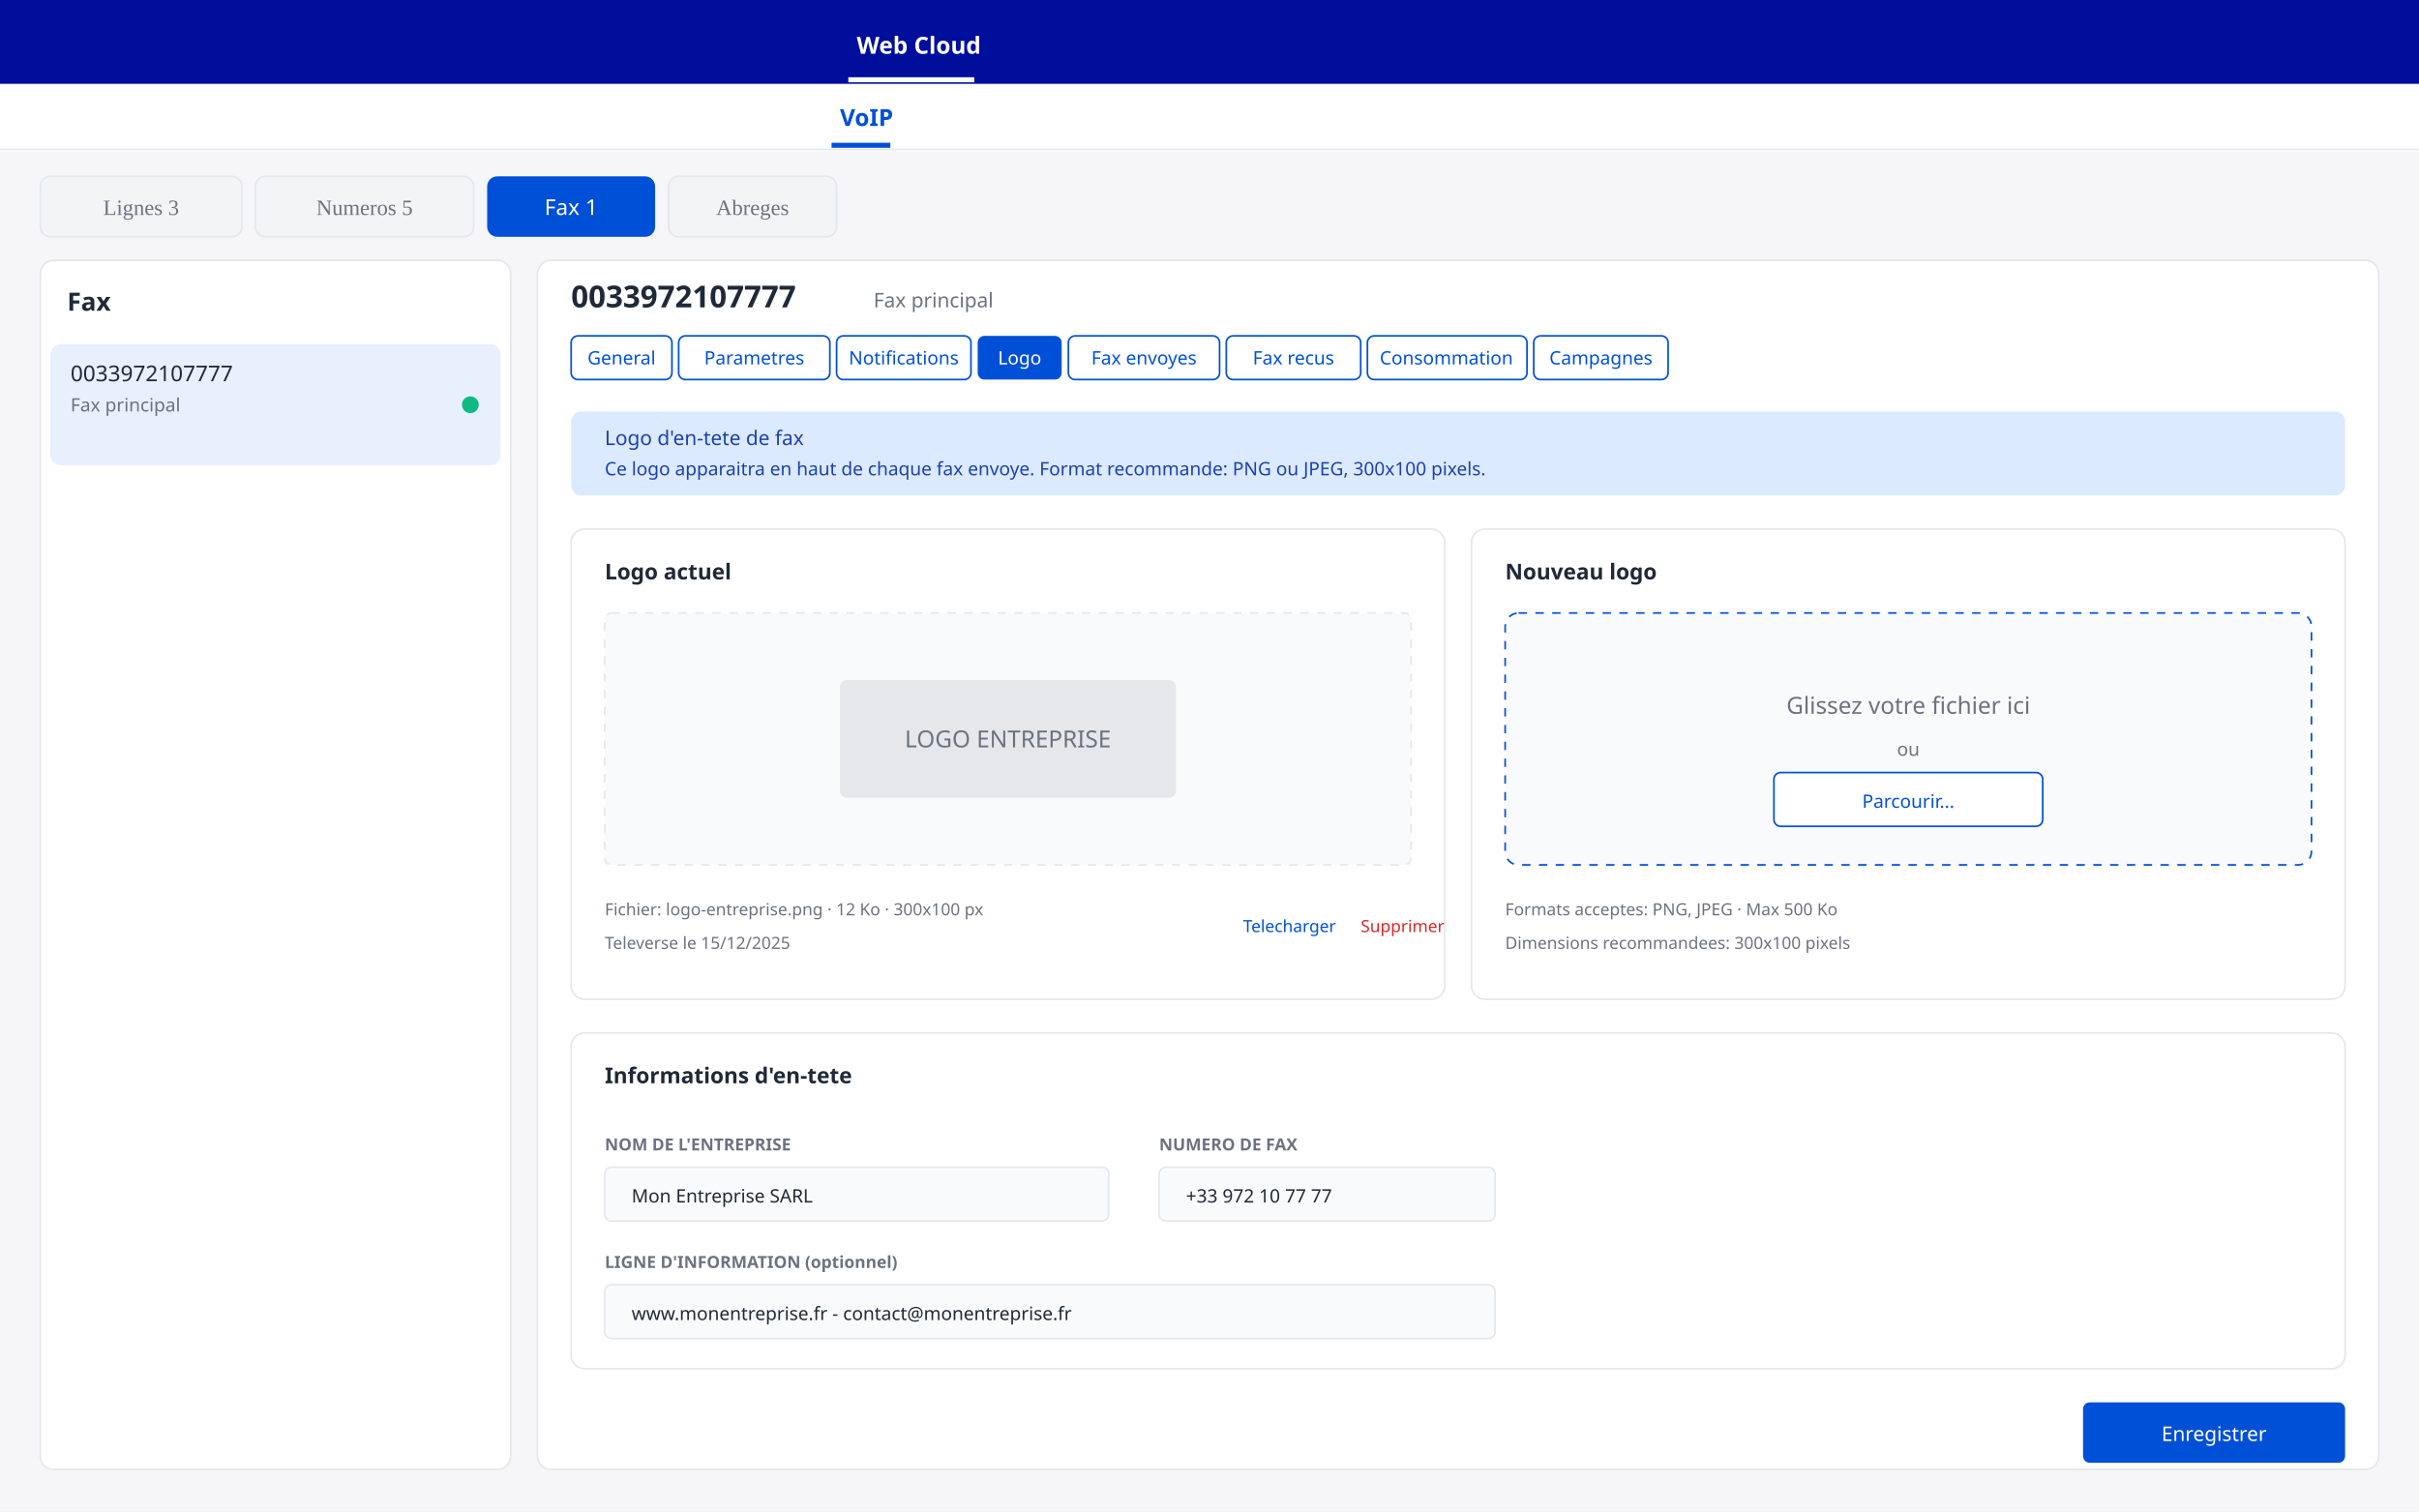
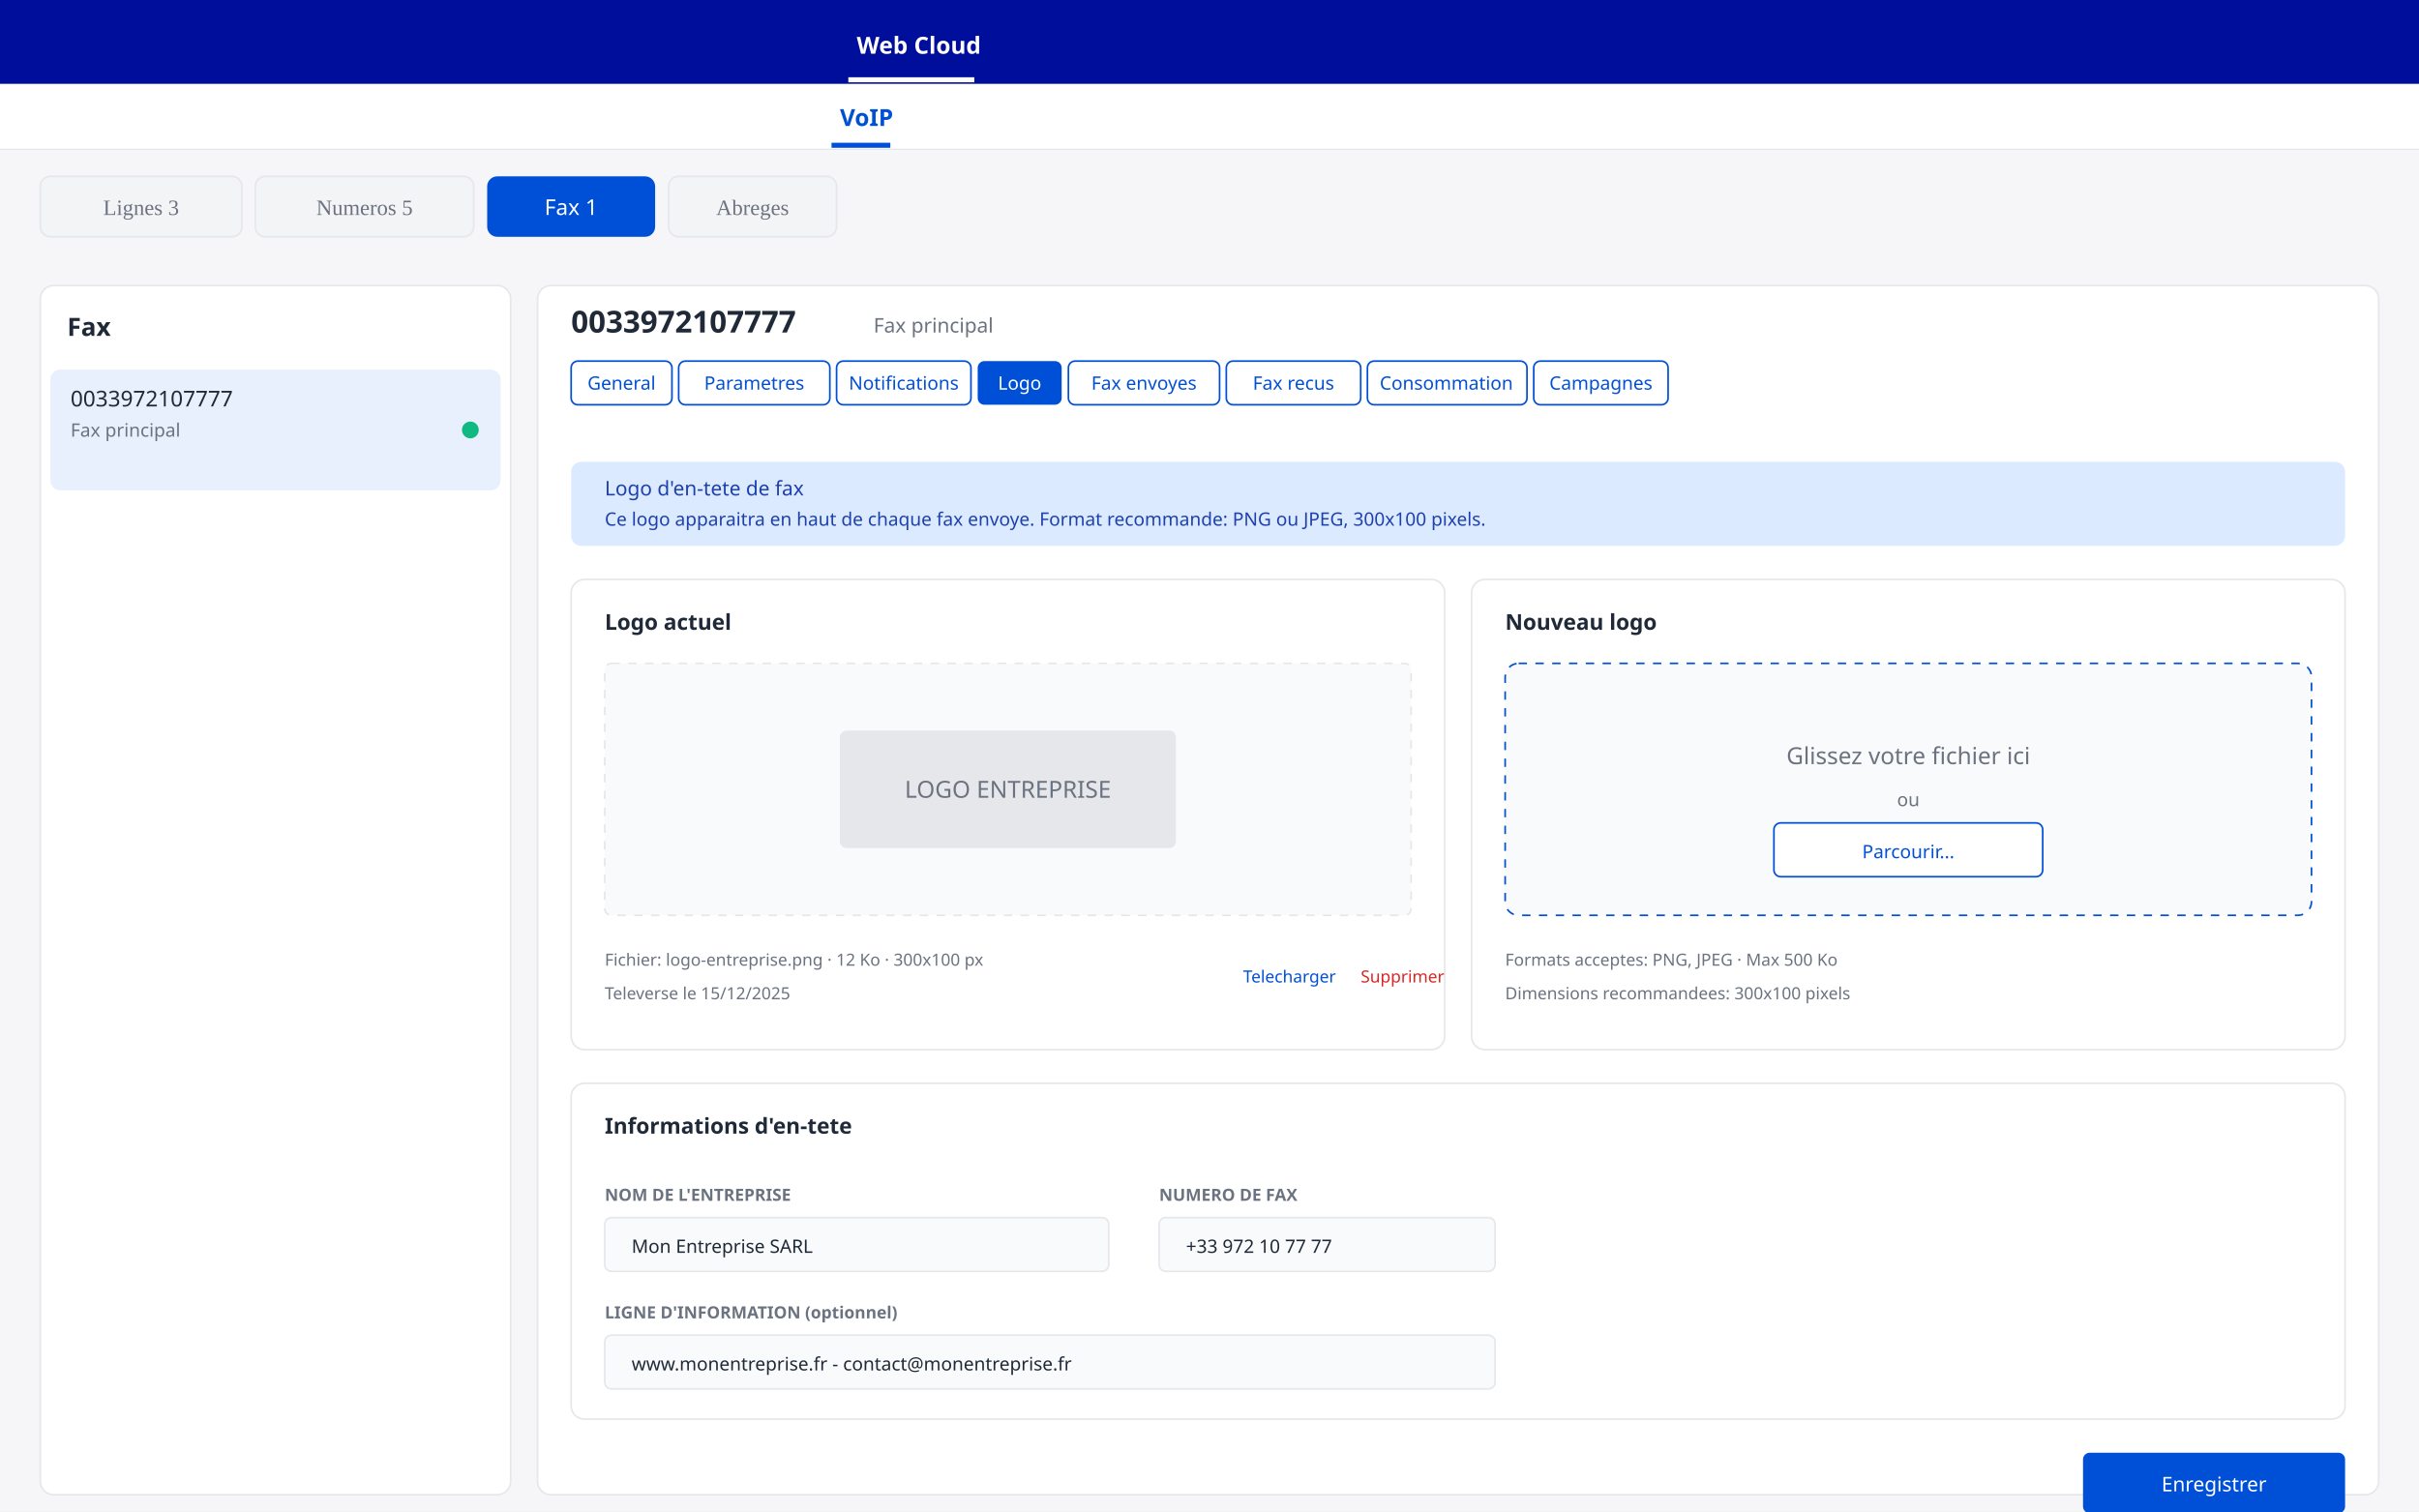
<svg xmlns="http://www.w3.org/2000/svg" viewBox="0 0 1440 900" width="1440" height="900">
  <defs>
    <style>
      .bg-header { fill: #000E9C; }
      .bg-main { fill: #F6F6F9; }
      .bg-white { fill: #FFFFFF; }
      .bg-primary { fill: #0050D7; }
      .bg-info { fill: #DBEAFE; }
      .border { stroke: #E5E7EB; stroke-width: 1; fill: none; }
      .btn-outline { stroke: #0050D7; stroke-width: 1; fill: #FFFFFF; }
      .btn-primary { fill: #0050D7; }
      .row-selected { fill: #E8F0FE; }
      .text-white { fill: #FFFFFF; font-family: 'Source Sans Pro', sans-serif; }
      .text-dark { fill: #1F2937; font-family: 'Source Sans Pro', sans-serif; }
      .text-muted { fill: #6B7280; font-family: 'Source Sans Pro', sans-serif; }
      .text-primary { fill: #0050D7; font-family: 'Source Sans Pro', sans-serif; }
      .text-info { fill: #1E40AF; font-family: 'Source Sans Pro', sans-serif; }
      .text-error { fill: #DC2626; font-family: 'Source Sans Pro', sans-serif; }
    </style>
  </defs>
  <rect width="1440" height="900" class="bg-main" />
  <rect width="1440" height="50" class="bg-header" />
  <text x="510" y="32" class="text-white" font-size="14" font-weight="600">Web Cloud</text>
  <rect x="505" y="46" width="75" height="3" fill="#FFFFFF" />
  <rect x="0" y="50" width="1440" height="40" class="bg-white" />
  <line x1="0" y1="89" x2="1440" y2="89" stroke="#E5E7EB" />
  <text x="500" y="75" class="text-primary" font-size="14" font-weight="600">VoIP</text>
  <rect x="495" y="85" width="35" height="3" fill="#0050D7" />
-   <g transform="translate(0, 90)">
-     <g transform="translate(24, 15)">
+   <g transform="translate(0, 105)">
+     <g transform="translate(24, 0)">
      <rect x="0" y="0" width="120" height="36" rx="6" fill="#F3F4F6" stroke="#E5E7EB" />
      <text x="60" y="23" fill="#6B7280" font-size="13" text-anchor="middle">Lignes  3</text>
      <rect x="128" y="0" width="130" height="36" rx="6" fill="#F3F4F6" stroke="#E5E7EB" />
      <text x="193" y="23" fill="#6B7280" font-size="13" text-anchor="middle">Numeros  5</text>
      <rect x="266" y="0" width="100" height="36" rx="6" fill="#0050D7" />
      <text x="316" y="23" class="text-white" font-size="13" text-anchor="middle" font-weight="500">Fax  1</text>
      <rect x="374" y="0" width="100" height="36" rx="6" fill="#F3F4F6" stroke="#E5E7EB" />
      <text x="424" y="23" fill="#6B7280" font-size="13" text-anchor="middle">Abreges</text>
    </g>
    <g transform="translate(24, 65)">
      <rect x="0" y="0" width="280" height="720" rx="8" class="bg-white" />
      <rect x="0" y="0" width="280" height="720" rx="8" class="border" />
      <text x="16" y="30" class="text-dark" font-size="15" font-weight="700">Fax</text>
      <g transform="translate(6, 50)">
        <rect x="0" y="0" width="268" height="72" rx="6" class="row-selected" />
        <text x="12" y="22" class="text-dark" font-size="13" font-weight="500">0033972107777</text>
        <text x="12" y="40" class="text-muted" font-size="11">Fax principal</text>
        <circle cx="250" cy="36" r="5" fill="#10B981" />
      </g>
      <rect x="296" y="0" width="1096" height="720" rx="8" class="bg-white" />
      <rect x="296" y="0" width="1096" height="720" rx="8" class="border" />
      <g transform="translate(316, 0)">
        <text x="0" y="28" class="text-dark" font-size="18" font-weight="600">0033972107777</text>
        <text x="180" y="28" class="text-muted" font-size="12">Fax principal</text>
        <g transform="translate(0, 45)">
          <rect x="0" y="0" width="60" height="26" rx="4" class="btn-outline" />
          <text x="30" y="17" class="text-primary" font-size="11" text-anchor="middle">General</text>
          <rect x="64" y="0" width="90" height="26" rx="4" class="btn-outline" />
          <text x="109" y="17" class="text-primary" font-size="11" text-anchor="middle">Parametres</text>
          <rect x="158" y="0" width="80" height="26" rx="4" class="btn-outline" />
          <text x="198" y="17" class="text-primary" font-size="11" text-anchor="middle">Notifications</text>
          <rect x="242" y="0" width="50" height="26" rx="4" class="bg-primary" />
          <text x="267" y="17" class="text-white" font-size="11" text-anchor="middle">Logo</text>
          <rect x="296" y="0" width="90" height="26" rx="4" class="btn-outline" />
          <text x="341" y="17" class="text-primary" font-size="11" text-anchor="middle">Fax envoyes</text>
          <rect x="390" y="0" width="80" height="26" rx="4" class="btn-outline" />
          <text x="430" y="17" class="text-primary" font-size="11" text-anchor="middle">Fax recus</text>
          <rect x="474" y="0" width="95" height="26" rx="4" class="btn-outline" />
          <text x="521" y="17" class="text-primary" font-size="11" text-anchor="middle">Consommation</text>
          <rect x="573" y="0" width="80" height="26" rx="4" class="btn-outline" />
          <text x="613" y="17" class="text-primary" font-size="11" text-anchor="middle">Campagnes</text>
        </g>
-         <g transform="translate(0, 90)">
+         <g transform="translate(0, 105)">
          <rect x="0" y="0" width="1056" height="50" rx="6" class="bg-info" />
          <text x="20" y="20" class="text-info" font-size="12" font-weight="500">Logo d'en-tete de fax</text>
          <text x="20" y="38" class="text-info" font-size="11">Ce logo apparaitra en haut de chaque fax envoye. Format recommande: PNG ou JPEG, 300x100 pixels.</text>
          <rect x="0" y="70" width="520" height="280" rx="8" fill="#FFFFFF" stroke="#E5E7EB" />
          <text x="20" y="100" class="text-dark" font-size="13" font-weight="600">Logo actuel</text>
          <rect x="20" y="120" width="480" height="150" rx="4" fill="#F9FAFB" stroke="#E5E7EB" stroke-dasharray="5,5" />
          <rect x="160" y="160" width="200" height="70" rx="4" fill="#E5E7EB" />
          <text x="260" y="200" class="text-muted" font-size="14" text-anchor="middle">LOGO ENTREPRISE</text>
          <text x="20" y="300" class="text-muted" font-size="10">Fichier: logo-entreprise.png · 12 Ko · 300x100 px</text>
          <text x="20" y="320" class="text-muted" font-size="10">Televerse le 15/12/2025</text>
          <text x="400" y="310" class="text-primary" font-size="10">Telecharger</text>
          <text x="470" y="310" class="text-error" font-size="10">Supprimer</text>
          <rect x="536" y="70" width="520" height="280" rx="8" fill="#FFFFFF" stroke="#E5E7EB" />
          <text x="556" y="100" class="text-dark" font-size="13" font-weight="600">Nouveau logo</text>
          <rect x="556" y="120" width="480" height="150" rx="8" fill="#F9FAFB" stroke="#0050D7" stroke-dasharray="5,5" />
          <text x="796" y="180" class="text-muted" font-size="14" text-anchor="middle">Glissez votre fichier ici</text>
          <text x="796" y="205" class="text-muted" font-size="11" text-anchor="middle">ou</text>
          <rect x="716" y="215" width="160" height="32" rx="4" class="btn-outline" />
          <text x="796" y="236" class="text-primary" font-size="11" text-anchor="middle">Parcourir...</text>
          <text x="556" y="300" class="text-muted" font-size="10">Formats acceptes: PNG, JPEG · Max 500 Ko</text>
          <text x="556" y="320" class="text-muted" font-size="10">Dimensions recommandees: 300x100 pixels</text>
          <rect x="0" y="370" width="1056" height="200" rx="8" fill="#FFFFFF" stroke="#E5E7EB" />
          <text x="20" y="400" class="text-dark" font-size="13" font-weight="600">Informations d'en-tete</text>
          <text x="20" y="440" class="text-muted" font-size="10" font-weight="600">NOM DE L'ENTREPRISE</text>
          <rect x="20" y="450" width="300" height="32" rx="4" fill="#F9FAFB" stroke="#E5E7EB" />
          <text x="36" y="471" class="text-dark" font-size="11">Mon Entreprise SARL</text>
          <text x="350" y="440" class="text-muted" font-size="10" font-weight="600">NUMERO DE FAX</text>
          <rect x="350" y="450" width="200" height="32" rx="4" fill="#F9FAFB" stroke="#E5E7EB" />
          <text x="366" y="471" class="text-dark" font-size="11">+33 972 10 77 77</text>
          <text x="20" y="510" class="text-muted" font-size="10" font-weight="600">LIGNE D'INFORMATION (optionnel)</text>
          <rect x="20" y="520" width="530" height="32" rx="4" fill="#F9FAFB" stroke="#E5E7EB" />
          <text x="36" y="541" class="text-dark" font-size="11">www.monentreprise.fr - contact@monentreprise.fr</text>
          <rect x="900" y="590" width="156" height="36" rx="4" class="btn-primary" />
          <text x="978" y="613" class="text-white" font-size="12" text-anchor="middle">Enregistrer</text>
        </g>
      </g>
    </g>
  </g>
</svg>
